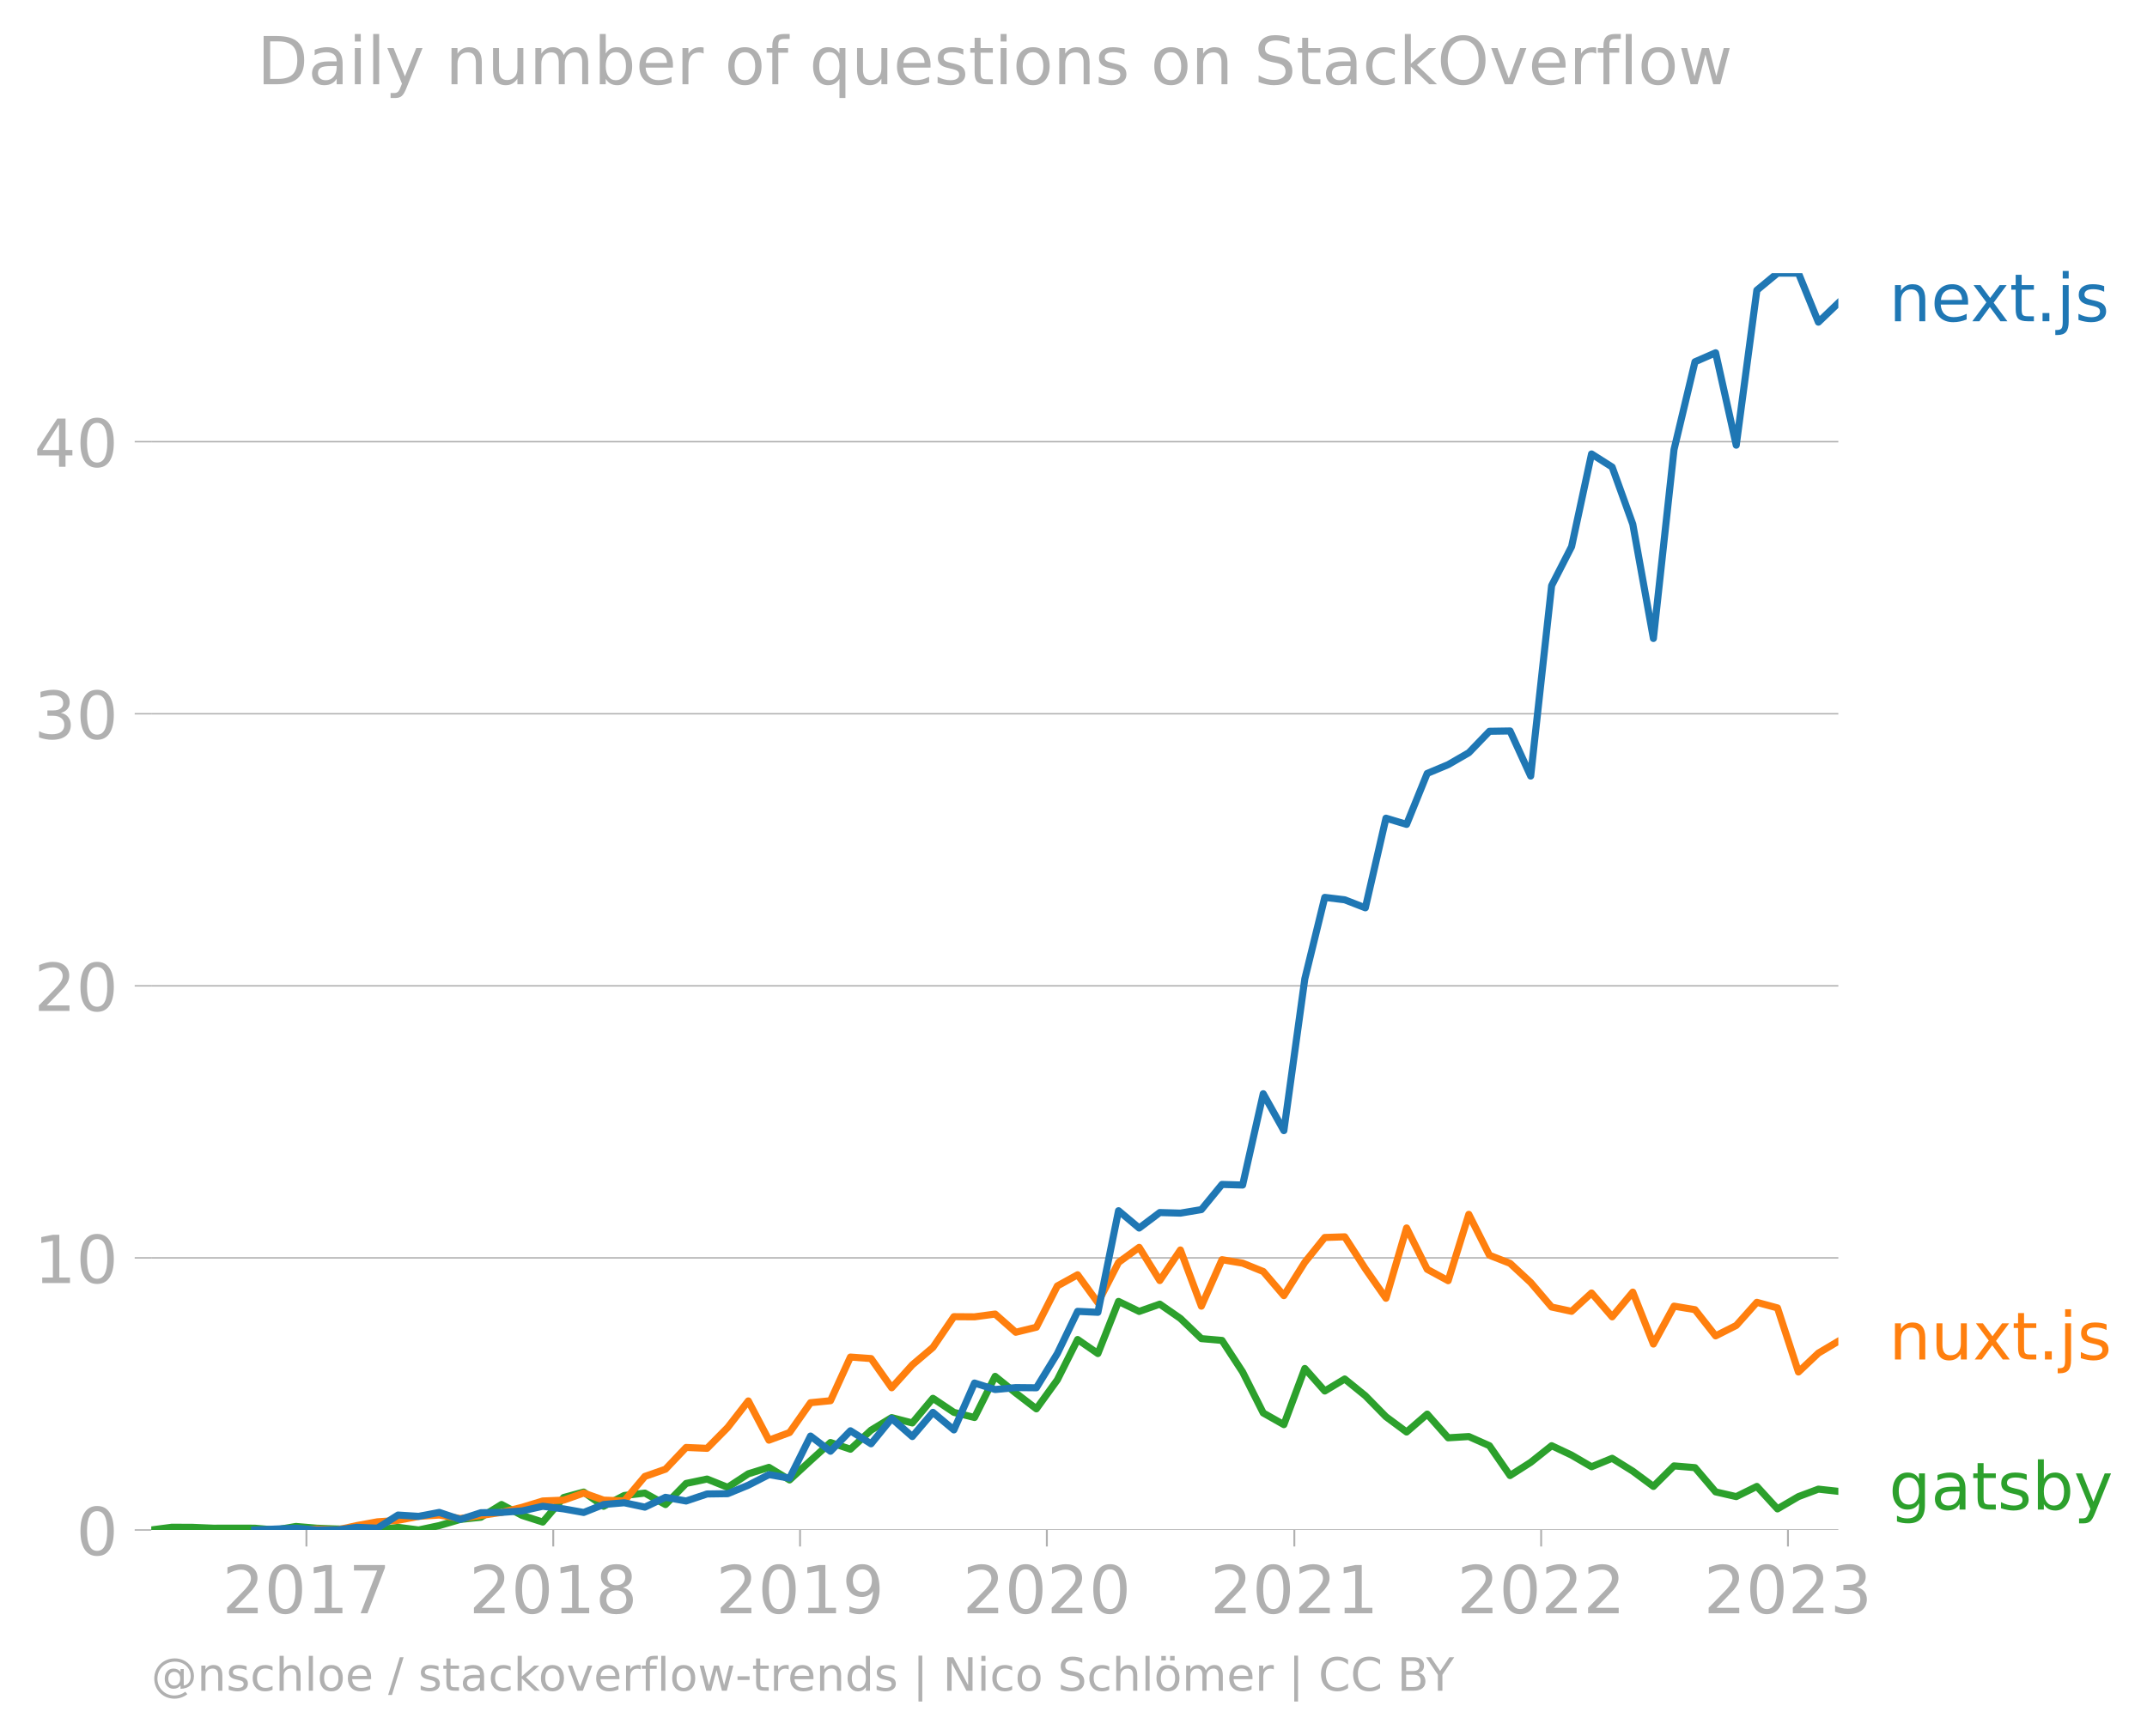
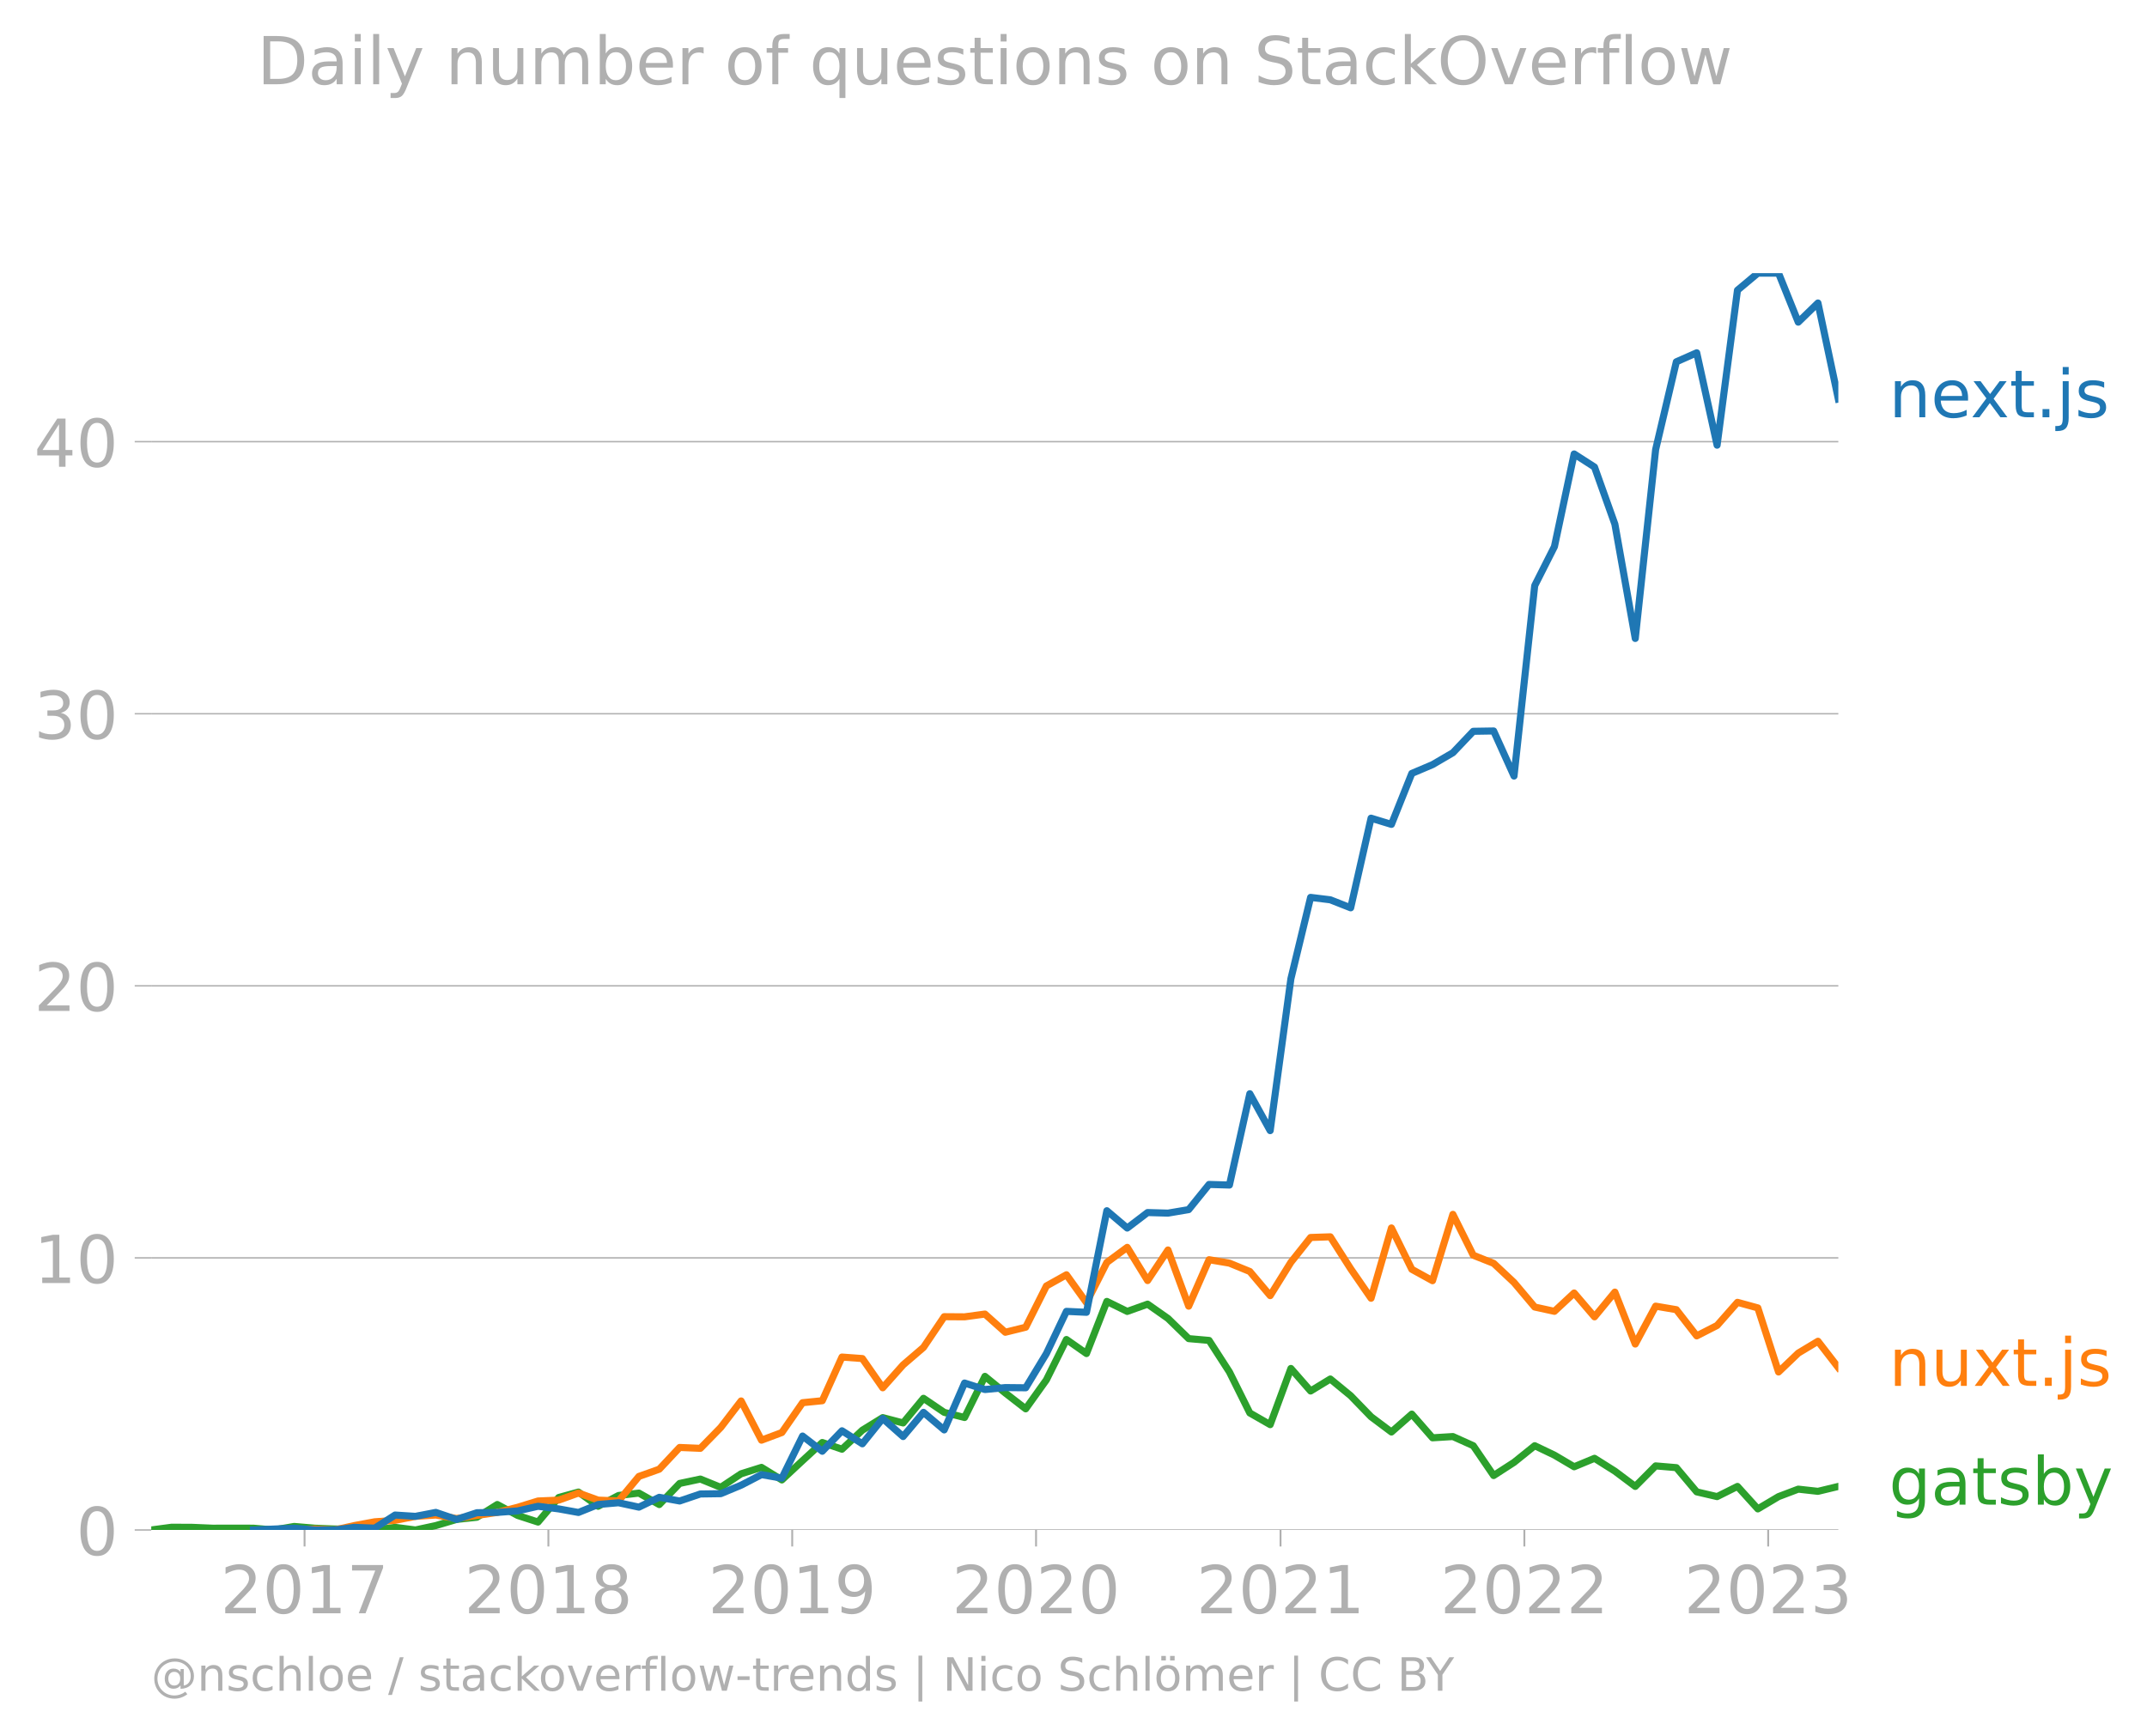
<svg xmlns="http://www.w3.org/2000/svg" xmlns:xlink="http://www.w3.org/1999/xlink" width="605.962" height="489.969" viewBox="0 0 454.471 367.477">
  <defs>
    <style>*{stroke-linejoin:round;stroke-linecap:butt}</style>
  </defs>
  <g id="figure_1">
    <path id="patch_1" d="M0 367.477h454.471V0H0v367.477z" style="fill:none" />
    <g id="axes_1">
      <path id="patch_2" d="M32.015 323.95h357.12V57.838H32.015V323.95z" style="fill:none" />
      <g id="matplotlib.axis_1">
        <g id="xtick_1">
          <g id="line2d_1">
            <defs>
-               <path id="m634e85b4d7" d="M0 0v3.5" style="stroke:#b0b0b0;stroke-width:.4" />
-             </defs>
-             <use xlink:href="#m634e85b4d7" x="64.864" y="323.95" style="fill:#b0b0b0;stroke:#b0b0b0;stroke-width:.4" />
-           </g>
-           <g id="text_1" style="fill:#b0b0b0" transform="matrix(.14 0 0 -.14 47.05 341.588)">
+               <path id="mcecf726b79" d="M0 0v3.5" style="stroke:#b0b0b0;stroke-width:.4" />
+             </defs>
+             <use xlink:href="#mcecf726b79" x="64.468" y="323.95" style="fill:#b0b0b0;stroke:#b0b0b0;stroke-width:.4" />
+           </g>
+           <g id="text_1" style="fill:#b0b0b0" transform="matrix(.14 0 0 -.14 46.653 341.588)">
            <defs>
              <path id="DejaVuSans-32" d="M1228 531h2203V0H469v531q359 372 979 998 621 627 780 809 303 340 423 576 121 236 121 464 0 372-261 606-261 235-680 235-297 0-627-103-329-103-704-313v638q381 153 712 231 332 78 607 78 725 0 1156-363 431-362 431-968 0-288-108-546-107-257-392-607-78-91-497-524-418-433-1181-1211z" transform="scale(.01563)" />
              <path id="DejaVuSans-30" d="M2034 4250q-487 0-733-480-245-479-245-1442 0-959 245-1439 246-480 733-480 491 0 736 480 246 480 246 1439 0 963-246 1442-245 480-736 480zm0 500q785 0 1199-621 414-620 414-1801 0-1178-414-1799Q2819-91 2034-91q-784 0-1198 620-414 621-414 1799 0 1181 414 1801 414 621 1198 621z" transform="scale(.01563)" />
              <path id="DejaVuSans-31" d="M794 531h1031v3560L703 3866v575l1116 225h631V531h1031V0H794v531z" transform="scale(.01563)" />
              <path id="DejaVuSans-37" d="M525 4666h3000v-269L1831 0h-659l1594 4134H525v532z" transform="scale(.01563)" />
            </defs>
            <use xlink:href="#DejaVuSans-32" />
            <use xlink:href="#DejaVuSans-30" x="63.623" />
            <use xlink:href="#DejaVuSans-31" x="127.246" />
            <use xlink:href="#DejaVuSans-37" x="190.869" />
          </g>
        </g>
        <g id="xtick_2">
-           <use xlink:href="#m634e85b4d7" id="line2d_2" x="117.108" y="323.95" style="fill:#b0b0b0;stroke:#b0b0b0;stroke-width:.4" />
-           <g id="text_2" style="fill:#b0b0b0" transform="matrix(.14 0 0 -.14 99.293 341.588)">
+           <use xlink:href="#mcecf726b79" id="line2d_2" x="116.081" y="323.95" style="fill:#b0b0b0;stroke:#b0b0b0;stroke-width:.4" />
+           <g id="text_2" style="fill:#b0b0b0" transform="matrix(.14 0 0 -.14 98.266 341.588)">
            <defs>
              <path id="DejaVuSans-38" d="M2034 2216q-450 0-708-241-257-241-257-662 0-422 257-663 258-241 708-241t709 242q260 243 260 662 0 421-258 662-257 241-711 241zm-631 268q-406 100-633 378-226 279-226 679 0 559 398 884 399 325 1092 325 697 0 1094-325t397-884q0-400-227-679-226-278-629-378 456-106 710-416 255-309 255-755 0-679-414-1042Q2806-91 2034-91q-771 0-1186 362-414 363-414 1042 0 446 256 755 257 310 713 416zm-231 997q0-362 226-565 227-203 636-203 407 0 636 203 230 203 230 565 0 363-230 566-229 203-636 203-409 0-636-203-226-203-226-566z" transform="scale(.01563)" />
            </defs>
            <use xlink:href="#DejaVuSans-32" />
            <use xlink:href="#DejaVuSans-30" x="63.623" />
            <use xlink:href="#DejaVuSans-31" x="127.246" />
            <use xlink:href="#DejaVuSans-38" x="190.869" />
          </g>
        </g>
        <g id="xtick_3">
-           <use xlink:href="#m634e85b4d7" id="line2d_3" x="169.352" y="323.95" style="fill:#b0b0b0;stroke:#b0b0b0;stroke-width:.4" />
-           <g id="text_3" style="fill:#b0b0b0" transform="matrix(.14 0 0 -.14 151.537 341.588)">
+           <use xlink:href="#mcecf726b79" id="line2d_3" x="167.694" y="323.95" style="fill:#b0b0b0;stroke:#b0b0b0;stroke-width:.4" />
+           <g id="text_3" style="fill:#b0b0b0" transform="matrix(.14 0 0 -.14 149.879 341.588)">
            <defs>
              <path id="DejaVuSans-39" d="M703 97v575q238-113 481-172 244-59 479-59 625 0 954 420 330 420 377 1277-181-269-460-413-278-144-615-144-700 0-1108 423-408 424-408 1159 0 718 425 1152 425 435 1131 435 810 0 1236-621 427-620 427-1801 0-1103-524-1761Q2575-91 1691-91q-238 0-482 47Q966 3 703 97zm1256 1978q425 0 673 290 249 291 249 798 0 503-249 795-248 292-673 292t-673-292q-248-292-248-795 0-507 248-798 248-290 673-290z" transform="scale(.01563)" />
            </defs>
            <use xlink:href="#DejaVuSans-32" />
            <use xlink:href="#DejaVuSans-30" x="63.623" />
            <use xlink:href="#DejaVuSans-31" x="127.246" />
            <use xlink:href="#DejaVuSans-39" x="190.869" />
          </g>
        </g>
        <g id="xtick_4">
-           <use xlink:href="#m634e85b4d7" id="line2d_4" x="221.596" y="323.95" style="fill:#b0b0b0;stroke:#b0b0b0;stroke-width:.4" />
-           <g id="text_4" style="fill:#b0b0b0" transform="matrix(.14 0 0 -.14 203.781 341.588)">
+           <use xlink:href="#mcecf726b79" id="line2d_4" x="219.307" y="323.95" style="fill:#b0b0b0;stroke:#b0b0b0;stroke-width:.4" />
+           <g id="text_4" style="fill:#b0b0b0" transform="matrix(.14 0 0 -.14 201.492 341.588)">
            <use xlink:href="#DejaVuSans-32" />
            <use xlink:href="#DejaVuSans-30" x="63.623" />
            <use xlink:href="#DejaVuSans-32" x="127.246" />
            <use xlink:href="#DejaVuSans-30" x="190.869" />
          </g>
        </g>
        <g id="xtick_5">
-           <use xlink:href="#m634e85b4d7" id="line2d_5" x="273.983" y="323.95" style="fill:#b0b0b0;stroke:#b0b0b0;stroke-width:.4" />
-           <g id="text_5" style="fill:#b0b0b0" transform="matrix(.14 0 0 -.14 256.168 341.588)">
+           <use xlink:href="#mcecf726b79" id="line2d_5" x="271.061" y="323.95" style="fill:#b0b0b0;stroke:#b0b0b0;stroke-width:.4" />
+           <g id="text_5" style="fill:#b0b0b0" transform="matrix(.14 0 0 -.14 253.246 341.588)">
            <use xlink:href="#DejaVuSans-32" />
            <use xlink:href="#DejaVuSans-30" x="63.623" />
            <use xlink:href="#DejaVuSans-32" x="127.246" />
            <use xlink:href="#DejaVuSans-31" x="190.869" />
          </g>
        </g>
        <g id="xtick_6">
-           <use xlink:href="#m634e85b4d7" id="line2d_6" x="326.227" y="323.95" style="fill:#b0b0b0;stroke:#b0b0b0;stroke-width:.4" />
-           <g id="text_6" style="fill:#b0b0b0" transform="matrix(.14 0 0 -.14 308.412 341.588)">
+           <use xlink:href="#mcecf726b79" id="line2d_6" x="322.674" y="323.95" style="fill:#b0b0b0;stroke:#b0b0b0;stroke-width:.4" />
+           <g id="text_6" style="fill:#b0b0b0" transform="matrix(.14 0 0 -.14 304.86 341.588)">
            <use xlink:href="#DejaVuSans-32" />
            <use xlink:href="#DejaVuSans-30" x="63.623" />
            <use xlink:href="#DejaVuSans-32" x="127.246" />
            <use xlink:href="#DejaVuSans-32" x="190.869" />
          </g>
        </g>
        <g id="xtick_7">
-           <use xlink:href="#m634e85b4d7" id="line2d_7" x="378.471" y="323.95" style="fill:#b0b0b0;stroke:#b0b0b0;stroke-width:.4" />
-           <g id="text_7" style="fill:#b0b0b0" transform="matrix(.14 0 0 -.14 360.656 341.588)">
+           <use xlink:href="#mcecf726b79" id="line2d_7" x="374.287" y="323.95" style="fill:#b0b0b0;stroke:#b0b0b0;stroke-width:.4" />
+           <g id="text_7" style="fill:#b0b0b0" transform="matrix(.14 0 0 -.14 356.472 341.588)">
            <defs>
              <path id="DejaVuSans-33" d="M2597 2516q453-97 707-404 255-306 255-756 0-690-475-1069Q2609-91 1734-91q-293 0-604 58T488 141v609q262-153 574-231 313-78 654-78 593 0 904 234t311 681q0 413-289 645-289 233-804 233h-544v519h569q465 0 712 186t247 536q0 359-255 551-254 193-729 193-260 0-557-57-297-56-653-174v562q360 100 674 150t592 50q719 0 1137-327 419-326 419-882 0-388-222-655t-631-370z" transform="scale(.01563)" />
            </defs>
            <use xlink:href="#DejaVuSans-32" />
            <use xlink:href="#DejaVuSans-30" x="63.623" />
            <use xlink:href="#DejaVuSans-32" x="127.246" />
            <use xlink:href="#DejaVuSans-33" x="190.869" />
          </g>
        </g>
      </g>
      <g id="matplotlib.axis_2">
        <g id="ytick_1">
-           <path id="line2d_8" d="M32.015 323.95h357.12" clip-path="url(#pc380b8a8b5)" style="fill:none;stroke:#b0b0b0;stroke-width:.3;stroke-linecap:square" />
+           <path id="line2d_8" d="M32.015 323.95h357.12" clip-path="url(#p1b5004f871)" style="fill:none;stroke:#b0b0b0;stroke-width:.3;stroke-linecap:square" />
          <g id="line2d_9">
            <defs>
-               <path id="md84653a2d4" d="M0 0h-3.5" style="stroke:#b0b0b0;stroke-width:.3" />
-             </defs>
-             <use xlink:href="#md84653a2d4" x="32.015" y="323.95" style="fill:#b0b0b0;stroke:#b0b0b0;stroke-width:.3" />
+               <path id="m96a43c5f88" d="M0 0h-3.5" style="stroke:#b0b0b0;stroke-width:.3" />
+             </defs>
+             <use xlink:href="#m96a43c5f88" x="32.015" y="323.95" style="fill:#b0b0b0;stroke:#b0b0b0;stroke-width:.3" />
          </g>
          <use xlink:href="#DejaVuSans-30" id="text_8" style="fill:#b0b0b0" transform="matrix(.14 0 0 -.14 16.108 329.269)" />
        </g>
        <g id="ytick_2">
-           <path id="line2d_10" d="M32.015 266.342h357.12" clip-path="url(#pc380b8a8b5)" style="fill:none;stroke:#b0b0b0;stroke-width:.3;stroke-linecap:square" />
-           <use xlink:href="#md84653a2d4" id="line2d_11" x="32.015" y="266.342" style="fill:#b0b0b0;stroke:#b0b0b0;stroke-width:.3" />
+           <path id="line2d_10" d="M32.015 266.342h357.12" clip-path="url(#p1b5004f871)" style="fill:none;stroke:#b0b0b0;stroke-width:.3;stroke-linecap:square" />
+           <use xlink:href="#m96a43c5f88" id="line2d_11" x="32.015" y="266.342" style="fill:#b0b0b0;stroke:#b0b0b0;stroke-width:.3" />
          <g id="text_9" style="fill:#b0b0b0" transform="matrix(.14 0 0 -.14 7.2 271.66)">
            <use xlink:href="#DejaVuSans-31" />
            <use xlink:href="#DejaVuSans-30" x="63.623" />
          </g>
        </g>
        <g id="ytick_3">
-           <path id="line2d_12" d="M32.015 208.734h357.12" clip-path="url(#pc380b8a8b5)" style="fill:none;stroke:#b0b0b0;stroke-width:.3;stroke-linecap:square" />
-           <use xlink:href="#md84653a2d4" id="line2d_13" x="32.015" y="208.734" style="fill:#b0b0b0;stroke:#b0b0b0;stroke-width:.3" />
+           <path id="line2d_12" d="M32.015 208.734h357.12" clip-path="url(#p1b5004f871)" style="fill:none;stroke:#b0b0b0;stroke-width:.3;stroke-linecap:square" />
+           <use xlink:href="#m96a43c5f88" id="line2d_13" x="32.015" y="208.734" style="fill:#b0b0b0;stroke:#b0b0b0;stroke-width:.3" />
          <g id="text_10" style="fill:#b0b0b0" transform="matrix(.14 0 0 -.14 7.2 214.053)">
            <use xlink:href="#DejaVuSans-32" />
            <use xlink:href="#DejaVuSans-30" x="63.623" />
          </g>
        </g>
        <g id="ytick_4">
-           <path id="line2d_14" d="M32.015 151.126h357.12" clip-path="url(#pc380b8a8b5)" style="fill:none;stroke:#b0b0b0;stroke-width:.3;stroke-linecap:square" />
-           <use xlink:href="#md84653a2d4" id="line2d_15" x="32.015" y="151.126" style="fill:#b0b0b0;stroke:#b0b0b0;stroke-width:.3" />
+           <path id="line2d_14" d="M32.015 151.126h357.12" clip-path="url(#p1b5004f871)" style="fill:none;stroke:#b0b0b0;stroke-width:.3;stroke-linecap:square" />
+           <use xlink:href="#m96a43c5f88" id="line2d_15" x="32.015" y="151.126" style="fill:#b0b0b0;stroke:#b0b0b0;stroke-width:.3" />
          <g id="text_11" style="fill:#b0b0b0" transform="matrix(.14 0 0 -.14 7.2 156.445)">
            <use xlink:href="#DejaVuSans-33" />
            <use xlink:href="#DejaVuSans-30" x="63.623" />
          </g>
        </g>
        <g id="ytick_5">
-           <path id="line2d_16" d="M32.015 93.518h357.12" clip-path="url(#pc380b8a8b5)" style="fill:none;stroke:#b0b0b0;stroke-width:.3;stroke-linecap:square" />
-           <use xlink:href="#md84653a2d4" id="line2d_17" x="32.015" y="93.518" style="fill:#b0b0b0;stroke:#b0b0b0;stroke-width:.3" />
+           <path id="line2d_16" d="M32.015 93.518h357.12" clip-path="url(#p1b5004f871)" style="fill:none;stroke:#b0b0b0;stroke-width:.3;stroke-linecap:square" />
+           <use xlink:href="#m96a43c5f88" id="line2d_17" x="32.015" y="93.518" style="fill:#b0b0b0;stroke:#b0b0b0;stroke-width:.3" />
          <g id="text_12" style="fill:#b0b0b0" transform="matrix(.14 0 0 -.14 7.2 98.837)">
            <defs>
              <path id="DejaVuSans-34" d="M2419 4116 825 1625h1594v2491zm-166 550h794V1625h666v-525h-666V0h-628v1100H313v609l1940 2957z" transform="scale(.01563)" />
            </defs>
            <use xlink:href="#DejaVuSans-34" />
            <use xlink:href="#DejaVuSans-30" x="63.623" />
          </g>
        </g>
      </g>
-       <path id="line2d_18" d="m32.015 323.95 4.366-.576 4.365.018 4.437.186 4.366-.012 4.366.012 4.365.372 4.366-.744 4.437.372 4.222.166 4.223.02 4.365.186 4.366-.558 4.366.558 4.365-.93 4.437-1.3 4.366-.459 4.366-2.7 4.365 2.316 4.366 1.4 4.437-5.203 4.222-1.148 4.223 3.006 4.365-2.28 4.366-.507 4.366 2.428 4.365-4.472 4.437-.93 4.366 1.754 4.366-2.868 4.365-1.357 4.366 2.657 4.437-4.088 4.222-3.836 4.223 1.42 4.365-4.026 4.366-2.664 4.366 1.128 4.365-5.216 4.437 2.973 4.366 1.09 4.366-8.709 4.365 3.525 4.366 3.35 4.437-6.132 4.294-8.548 4.294 2.974 4.366-11.039 4.365 2.119 4.366-1.543 4.365 3.03 4.438 4.273 4.365.378 4.366 6.684 4.365 8.678 4.366 2.472 4.437-11.893 4.223 4.772 4.222-2.542 4.366 3.543 4.365 4.447 4.366 3.234 4.365-3.791 4.438 5.017 4.365-.266 4.366 1.939 4.365 6.318 4.366-2.787 4.437-3.531 4.223 1.998 4.222 2.462 4.366-1.79 4.365 2.719 4.366 3.234 4.365-4.349 4.438.372 4.365 5.129 4.366 1.003 4.365-2.155 4.366 4.757 4.437-2.602 4.223-1.58 4.222.465" clip-path="url(#pc380b8a8b5)" style="fill:none;stroke:#2ca02c;stroke-width:1.5;stroke-linecap:square" />
-       <path id="line2d_19" d="m62.646 323.95 4.437-.186 4.222.186 4.223-.93 4.365-.798 4.366-.316 4.366-.837 4.365-.278 4.437.743 4.366-.657 4.366-.644 4.365-1.084 4.366-1.332 4.437-.185 4.222-1.5 4.223 1.5 4.365.173 4.366-5.191 4.366-1.53 4.365-4.602 4.437.185 4.366-4.416 4.366-5.619 4.365 8.307 4.366-1.617 4.437-6.318 4.222-.418 4.223-9.245 4.365.316 4.366 6.188 4.366-4.844 4.365-3.704 4.437-6.504 4.366.03 4.366-.588 4.365 3.853 4.366-1.065 4.437-8.735 4.294-2.37 4.294 5.901 4.366-8.517 4.365-3.19 4.366 7.03 4.365-6.473 4.438 11.894 4.365-9.837 4.366.73 4.365 1.766 4.366 5.11 4.437-7.061 4.223-5.25 4.222-.14 4.366 6.765 4.365 6.244 4.366-14.885 4.365 8.753 4.438 2.415 4.365-14.049 4.366 8.66 4.365 1.71 4.366 4.051 4.437 5.203 4.223.91 4.222-3.883 4.366 5.049 4.365-5.235 4.366 10.995 4.365-8.021 4.438.743 4.365 5.55 4.366-2.205 4.365-4.9 4.366 1.183 4.437 13.566 4.223-3.995 4.222-2.51" clip-path="url(#pc380b8a8b5)" style="fill:none;stroke:#ff7f0e;stroke-width:1.5;stroke-linecap:square" />
-       <path id="line2d_20" d="m53.915 323.95 4.365-.192 4.366-.18 4.437.372h4.222l4.223-.558 4.365.174 4.366-2.775 4.366.278 4.365-.836 4.437 1.487 4.366-1.419 4.366-.068 4.365-.316 4.366-.985 4.437.558 4.222.756 4.223-1.685 4.365-.372 4.366.93 4.366-2.082 4.365.78 4.437-1.486 4.366-.062 4.366-1.797 4.365-2.236 4.366.75 4.437-8.92 4.222 3.219 4.223-4.334 4.365 2.756 4.366-5.358 4.366 3.822 4.365-5.123 4.437 3.717 4.366-9.924 4.366 1.376 4.365-.415 4.366.043 4.437-7.248 4.294-8.932 4.294.198 4.366-21.507 4.365 3.667 4.366-3.283 4.365.124 4.438-.743 4.365-5.333 4.366.13 4.365-19.333 4.366 7.811 4.437-32.149 4.223-17.236 4.222.511 4.366 1.697 4.365-18.98 4.366 1.314 4.365-10.79 4.438-1.859 4.365-2.521 4.366-4.54 4.365-.069 4.366 9.546 4.437-40.326 4.223-8.256 4.222-19.619 4.366 2.775 4.365 12.092 4.366 24.201 4.365-39.997 4.438-18.583 4.365-1.908 4.366 19.562 4.365-32.812 4.366-3.611h4.437l4.223 10.373 4.222-4.055" clip-path="url(#pc380b8a8b5)" style="fill:none;stroke:#1f77b4;stroke-width:1.5;stroke-linecap:square" />
-       <g id="text_13" style="fill:#1f77b4" transform="matrix(.14 0 0 -.14 399.849 68.02)">
+       <path id="line2d_18" d="m32.015 323.95 4.313-.576 4.313.018 4.383.186 4.313-.012 4.313.012 4.313.372 4.313-.744 4.383.372 4.172.166 4.171.02 4.313.186 4.313-.558 4.313.558 4.313-.93 4.383-1.3 4.313-.459 4.313-2.7 4.313 2.316 4.313 1.4 4.383-5.203 4.172-1.148 4.171 3.006 4.313-2.28 4.313-.507 4.313 2.428 4.313-4.472 4.383-.93 4.313 1.754 4.313-2.868 4.313-1.357 4.313 2.657 4.384-4.088 4.171-3.836 4.171 1.42 4.313-4.026 4.313-2.664 4.313 1.128 4.313-5.216 4.384 2.973 4.312 1.09 4.313-8.709 4.313 3.525 4.313 3.35 4.384-6.132 4.242-8.548 4.242 2.974 4.313-11.039 4.313 2.119 4.313-1.543 4.312 3.03 4.384 4.273 4.313.378 4.313 6.684 4.313 8.678 4.312 2.472 4.384-11.893 4.172 4.772 4.171-2.542 4.313 3.543 4.313 4.447 4.313 3.234 4.312-3.791 4.384 5.017 4.313-.266 4.313 1.939 4.313 6.318 4.313-2.787 4.383-3.531 4.172 1.998 4.171 2.462 4.313-1.79 4.313 2.719 4.313 3.234 4.313-4.349 4.383.372 4.313 5.129 4.313 1.003 4.313-2.155 4.313 4.757 4.383-2.602 4.172-1.58 4.171.465 4.313-1.04" clip-path="url(#p1b5004f871)" style="fill:none;stroke:#2ca02c;stroke-width:1.5;stroke-linecap:square" />
+       <path id="line2d_19" d="m62.276 323.95 4.383-.186 4.172.186 4.171-.93 4.313-.798 4.313-.316 4.313-.837 4.313-.278 4.383.743 4.313-.657 4.313-.644 4.313-1.084 4.313-1.332 4.383-.185 4.172-1.5 4.171 1.5 4.313.173 4.313-5.191 4.313-1.53 4.313-4.602 4.383.185 4.313-4.416 4.313-5.619 4.313 8.307 4.313-1.617 4.384-6.318 4.171-.418 4.171-9.245 4.313.316 4.313 6.188 4.313-4.844 4.313-3.704 4.384-6.504 4.312.03 4.313-.588 4.313 3.853 4.313-1.065 4.384-8.735 4.242-2.37 4.242 5.901 4.313-8.517 4.313-3.19 4.313 7.03 4.312-6.473 4.384 11.894 4.313-9.837 4.313.73 4.313 1.766 4.312 5.11 4.384-7.061 4.172-5.25 4.171-.14 4.313 6.765 4.313 6.244 4.313-14.885 4.312 8.753 4.384 2.415 4.313-14.049 4.313 8.66 4.313 1.71 4.313 4.051 4.383 5.203 4.172.91 4.171-3.883 4.313 5.049 4.313-5.235 4.313 10.995 4.313-8.021 4.383.743 4.313 5.55 4.313-2.205 4.313-4.9 4.313 1.183 4.383 13.566 4.172-3.995 4.171-2.51 4.313 5.582" clip-path="url(#p1b5004f871)" style="fill:none;stroke:#ff7f0e;stroke-width:1.5;stroke-linecap:square" />
+       <path id="line2d_20" d="m53.65 323.95 4.313-.192 4.313-.18 4.383.372h4.172l4.171-.558 4.313.174 4.313-2.775 4.313.278 4.313-.836 4.383 1.487 4.313-1.419 4.313-.068 4.313-.316 4.313-.985 4.383.558 4.172.756 4.171-1.685 4.313-.372 4.313.93 4.313-2.082 4.313.78 4.383-1.486 4.313-.062 4.313-1.797 4.313-2.236 4.313.75 4.384-8.92 4.171 3.219 4.171-4.334 4.313 2.756 4.313-5.358 4.313 3.822 4.313-5.123 4.384 3.717 4.312-9.924 4.313 1.376 4.313-.415 4.313.043 4.384-7.248 4.242-8.932 4.242.198 4.313-21.507 4.313 3.667 4.313-3.283 4.312.124 4.384-.743 4.313-5.333 4.313.13 4.313-19.333 4.312 7.811 4.384-32.149 4.172-17.236 4.171.511 4.313 1.697 4.313-18.98 4.313 1.314 4.312-10.79 4.384-1.859 4.313-2.521 4.313-4.54 4.313-.069 4.313 9.546 4.383-40.326 4.172-8.256 4.171-19.619 4.313 2.775 4.313 12.092 4.313 24.201 4.313-39.997 4.383-18.583 4.313-1.908 4.313 19.562 4.313-32.812 4.313-3.611h4.383l4.172 10.373 4.171-4.055 4.313 20.336" clip-path="url(#p1b5004f871)" style="fill:none;stroke:#1f77b4;stroke-width:1.5;stroke-linecap:square" />
+       <g id="text_13" style="fill:#1f77b4" transform="matrix(.14 0 0 -.14 399.849 88.355)">
        <defs>
          <path id="DejaVuSans-6e" d="M3513 2113V0h-575v2094q0 497-194 743-194 247-581 247-466 0-735-297-269-296-269-809V0H581v3500h578v-544q207 316 486 472 280 156 646 156 603 0 912-373 310-373 310-1098z" transform="scale(.01563)" />
          <path id="DejaVuSans-65" d="M3597 1894v-281H953q38-594 358-905t892-311q331 0 642 81t618 244V178Q3153 47 2828-22t-659-69q-838 0-1327 487-489 488-489 1320 0 859 464 1363 464 505 1252 505 706 0 1117-455 411-454 411-1235zm-575 169q-6 471-264 752-258 282-683 282-481 0-770-272t-333-766l2050 4z" transform="scale(.01563)" />
          <path id="DejaVuSans-78" d="M3513 3500 2247 1797 3578 0h-678L1881 1375 863 0H184l1360 1831L300 3500h678l928-1247 928 1247h679z" transform="scale(.01563)" />
          <path id="DejaVuSans-74" d="M1172 4494v-994h1184v-447H1172V1153q0-428 117-550t477-122h590V0h-590q-666 0-919 248-253 249-253 905v1900H172v447h422v994h578z" transform="scale(.01563)" />
          <path id="DejaVuSans-2e" d="M684 794h660V0H684v794z" transform="scale(.01563)" />
          <path id="DejaVuSans-6a" d="M603 3500h575V-63q0-668-255-968-254-300-820-300h-219v487H38q328 0 446 152Q603-541 603-63v3563zm0 1363h575v-729H603v729z" transform="scale(.01563)" />
          <path id="DejaVuSans-73" d="M2834 3397v-544q-243 125-506 187-262 63-544 63-428 0-642-131t-214-394q0-200 153-314t616-217l197-44q612-131 870-370t258-667q0-488-386-773Q2250-91 1575-91q-281 0-586 55T347 128v594q319-166 628-249 309-82 613-82 406 0 624 139 219 139 219 392 0 234-158 359-157 125-692 241l-200 47q-534 112-772 345-237 233-237 639 0 494 350 762 350 269 994 269 318 0 599-47 282-46 519-140z" transform="scale(.01563)" />
        </defs>
        <use xlink:href="#DejaVuSans-6e" />
        <use xlink:href="#DejaVuSans-65" x="63.379" />
        <use xlink:href="#DejaVuSans-78" x="123.152" />
        <use xlink:href="#DejaVuSans-74" x="182.332" />
        <use xlink:href="#DejaVuSans-2e" x="221.541" />
        <use xlink:href="#DejaVuSans-6a" x="253.328" />
        <use xlink:href="#DejaVuSans-73" x="281.111" />
      </g>
-       <g id="text_14" style="fill:#ff7f0e" transform="matrix(.14 0 0 -.14 399.849 287.859)">
+       <g id="text_14" style="fill:#ff7f0e" transform="matrix(.14 0 0 -.14 399.849 293.44)">
        <defs>
          <path id="DejaVuSans-75" d="M544 1381v2119h575V1403q0-497 193-746 194-248 582-248 465 0 735 297 271 297 271 810v1984h575V0h-575v538q-209-319-486-474-276-155-642-155-603 0-916 375-312 375-312 1097zm1447 2203z" transform="scale(.01563)" />
        </defs>
        <use xlink:href="#DejaVuSans-6e" />
        <use xlink:href="#DejaVuSans-75" x="63.379" />
        <use xlink:href="#DejaVuSans-78" x="126.758" />
        <use xlink:href="#DejaVuSans-74" x="185.938" />
        <use xlink:href="#DejaVuSans-2e" x="225.146" />
        <use xlink:href="#DejaVuSans-6a" x="256.934" />
        <use xlink:href="#DejaVuSans-73" x="284.717" />
      </g>
-       <g id="text_15" style="fill:#2ca02c" transform="matrix(.14 0 0 -.14 399.849 319.636)">
+       <g id="text_15" style="fill:#2ca02c" transform="matrix(.14 0 0 -.14 399.849 318.596)">
        <defs>
          <path id="DejaVuSans-67" d="M2906 1791q0 625-258 968-257 344-723 344-462 0-720-344-258-343-258-968 0-622 258-966t720-344q466 0 723 344 258 344 258 966zm575-1357q0-893-397-1329-396-436-1215-436-303 0-572 45t-522 139v559q253-137 500-202 247-66 503-66 566 0 847 295t281 892v285q-178-310-456-463T1784 0Q1141 0 747 490 353 981 353 1791q0 812 394 1302 394 491 1037 491 388 0 666-153t456-462v531h575V434z" transform="scale(.01563)" />
          <path id="DejaVuSans-61" d="M2194 1759q-697 0-966-159t-269-544q0-306 202-486 202-179 548-179 479 0 768 339t289 901v128h-572zm1147 238V0h-575v531q-197-318-491-470T1556-91q-537 0-855 302-317 302-317 808 0 590 395 890 396 300 1180 300h807v57q0 397-261 614t-733 217q-300 0-585-72-284-72-546-216v532q315 122 612 182 297 61 578 61 760 0 1135-394 375-393 375-1193z" transform="scale(.01563)" />
          <path id="DejaVuSans-62" d="M3116 1747q0 634-261 995t-717 361q-457 0-718-361t-261-995q0-634 261-995t718-361q456 0 717 361t261 995zM1159 2969q182 312 458 463 277 152 661 152 638 0 1036-506 399-506 399-1331T3314 415Q2916-91 2278-91q-384 0-661 152-276 152-458 464V0H581v4863h578V2969z" transform="scale(.01563)" />
          <path id="DejaVuSans-79" d="M2059-325q-243-625-475-815-231-191-618-191H506v481h338q237 0 368 113 132 112 291 531l103 262L191 3500h609L1894 763l1094 2737h609L2059-325z" transform="scale(.01563)" />
        </defs>
        <use xlink:href="#DejaVuSans-67" />
        <use xlink:href="#DejaVuSans-61" x="63.477" />
        <use xlink:href="#DejaVuSans-74" x="124.756" />
        <use xlink:href="#DejaVuSans-73" x="163.965" />
        <use xlink:href="#DejaVuSans-62" x="216.064" />
        <use xlink:href="#DejaVuSans-79" x="279.541" />
      </g>
      <g id="text_16" style="fill:#b0b0b0" transform="matrix(.09716 0 0 -.09716 32.015 357.986)">
        <defs>
          <path id="DejaVuSans-40" d="M2381 1678q0-447 222-702 222-254 610-254 384 0 604 256 221 256 221 700 0 438-225 695-225 258-607 258-378 0-602-256-223-256-223-697zm1703-934q-187-241-429-355t-564-114q-538 0-874 389t-336 1014q0 625 337 1015 338 391 873 391 322 0 565-117 244-117 428-354v409h447V722q457 69 714 417 258 349 258 902 0 334-99 628-98 294-298 544-325 409-792 626t-1017 217q-384 0-738-102-353-101-653-301-490-319-767-836-276-517-276-1120 0-497 179-932 180-434 521-765 328-325 759-495 431-171 922-171 403 0 792 136t714 389l281-347q-390-303-851-464t-936-161q-578 0-1091 205-512 205-912 595Q841 78 631 592q-209 514-209 1105 0 569 212 1084 213 516 607 907 403 396 931 607t1119 211q662 0 1229-272 568-271 952-771 234-307 357-666 124-359 124-744 0-822-497-1297T4084 263v481z" transform="scale(.01563)" />
          <path id="DejaVuSans-63" d="M3122 3366v-538q-244 135-489 202t-495 67q-560 0-870-355-309-354-309-995t309-996q310-354 870-354 250 0 495 67t489 202V134Q2881 22 2623-34q-257-57-548-57-791 0-1257 497-465 497-465 1341 0 856 470 1346 471 491 1290 491 265 0 518-55 253-54 491-163z" transform="scale(.01563)" />
          <path id="DejaVuSans-68" d="M3513 2113V0h-575v2094q0 497-194 743-194 247-581 247-466 0-735-297-269-296-269-809V0H581v4863h578V2956q207 316 486 472 280 156 646 156 603 0 912-373 310-373 310-1098z" transform="scale(.01563)" />
          <path id="DejaVuSans-6c" d="M603 4863h575V0H603v4863z" transform="scale(.01563)" />
          <path id="DejaVuSans-6f" d="M1959 3097q-462 0-731-361t-269-989q0-628 267-989 268-361 733-361 460 0 728 362 269 363 269 988 0 622-269 986-268 364-728 364zm0 487q750 0 1178-488 429-487 429-1349 0-859-429-1349Q2709-91 1959-91q-753 0-1180 489-426 490-426 1349 0 862 426 1349 427 488 1180 488z" transform="scale(.01563)" />
          <path id="DejaVuSans-2f" d="M1625 4666h531L531-594H0l1625 5260z" transform="scale(.01563)" />
          <path id="DejaVuSans-6b" d="M581 4863h578V1991l1716 1509h734L1753 1863 3688 0h-750L1159 1709V0H581v4863z" transform="scale(.01563)" />
          <path id="DejaVuSans-76" d="M191 3500h609L1894 563l1094 2937h609L2284 0h-781L191 3500z" transform="scale(.01563)" />
          <path id="DejaVuSans-72" d="M2631 2963q-97 56-211 82-114 27-251 27-488 0-749-317t-261-911V0H581v3500h578v-544q182 319 472 473 291 155 707 155 59 0 131-8 72-7 159-23l3-590z" transform="scale(.01563)" />
          <path id="DejaVuSans-66" d="M2375 4863v-479h-550q-309 0-430-125-120-125-120-450v-309h947v-447h-947V0H697v3053H147v447h550v244q0 584 272 851 272 268 862 268h544z" transform="scale(.01563)" />
          <path id="DejaVuSans-77" d="M269 3500h575l719-2731 715 2731h678l719-2731 716 2731h575L4050 0h-678l-753 2869L1863 0h-679L269 3500z" transform="scale(.01563)" />
          <path id="DejaVuSans-2d" d="M313 2009h1684v-512H313v512z" transform="scale(.01563)" />
          <path id="DejaVuSans-64" d="M2906 2969v1894h575V0h-575v525q-181-312-458-464-276-152-664-152-634 0-1033 506-398 507-398 1332t398 1331q399 506 1033 506 388 0 664-152 277-151 458-463zM947 1747q0-634 261-995t717-361q456 0 718 361 263 361 263 995t-263 995q-262 361-718 361t-717-361q-261-361-261-995z" transform="scale(.01563)" />
          <path id="DejaVuSans-7c" d="M1344 4891v-6400H813v6400h531z" transform="scale(.01563)" />
          <path id="DejaVuSans-4e" d="M628 4666h850L3547 763v3903h612V0h-850L1241 3903V0H628v4666z" transform="scale(.01563)" />
          <path id="DejaVuSans-69" d="M603 3500h575V0H603v3500zm0 1363h575v-729H603v729z" transform="scale(.01563)" />
          <path id="DejaVuSans-53" d="M3425 4513v-616q-359 172-678 256-319 85-616 85-515 0-795-200t-280-569q0-310 186-468 186-157 705-254l381-78q706-135 1042-474t336-907q0-679-455-1029Q2797-91 1919-91q-331 0-705 75-373 75-773 222v650q384-215 753-325 369-109 725-109 540 0 834 212 294 213 294 607 0 343-211 537t-692 291l-385 75q-706 140-1022 440-315 300-315 835 0 619 436 975t1201 356q329 0 669-60 341-59 697-177z" transform="scale(.01563)" />
          <path id="DejaVuSans-f6" d="M1959 3097q-462 0-731-361t-269-989q0-628 267-989 268-361 733-361 460 0 728 362 269 363 269 988 0 622-269 986-268 364-728 364zm0 487q750 0 1178-488 429-487 429-1349 0-859-429-1349Q2709-91 1959-91q-753 0-1180 489-426 490-426 1349 0 862 426 1349 427 488 1180 488zm295 1266h634v-631h-634v631zm-1222 0h634v-631h-634v631z" transform="scale(.01563)" />
          <path id="DejaVuSans-6d" d="M3328 2828q216 388 516 572t706 184q547 0 844-383 297-382 297-1088V0h-578v2094q0 503-179 746-178 244-543 244-447 0-707-297-259-296-259-809V0h-578v2094q0 506-178 748t-550 242q-441 0-701-298-259-298-259-808V0H581v3500h578v-544q197 322 472 475t653 153q382 0 649-194 267-193 395-562z" transform="scale(.01563)" />
          <path id="DejaVuSans-43" d="M4122 4306v-665q-319 297-680 443-361 147-767 147-800 0-1225-489t-425-1414q0-922 425-1411t1225-489q406 0 767 147t680 444V359q-331-225-702-338-370-112-782-112-1060 0-1670 648-609 649-609 1771 0 1125 609 1773 610 649 1670 649 418 0 788-111 371-111 696-333z" transform="scale(.01563)" />
          <path id="DejaVuSans-42" d="M1259 2228V519h1013q509 0 754 211 246 211 246 645 0 438-246 645-245 208-754 208H1259zm0 1919V2741h935q462 0 688 173 227 174 227 530 0 353-227 528-226 175-688 175h-935zm-631 519h1613q722 0 1112-300 391-300 391-853 0-429-200-682t-588-315q466-100 724-418 258-317 258-792 0-625-425-966Q3088 0 2303 0H628v4666z" transform="scale(.01563)" />
          <path id="DejaVuSans-59" d="M-13 4666h679l1293-1919 1285 1919h678L2272 2222V0h-634v2222L-13 4666z" transform="scale(.01563)" />
        </defs>
        <use xlink:href="#DejaVuSans-40" />
        <use xlink:href="#DejaVuSans-6e" x="100" />
        <use xlink:href="#DejaVuSans-73" x="163.379" />
        <use xlink:href="#DejaVuSans-63" x="215.479" />
        <use xlink:href="#DejaVuSans-68" x="270.459" />
        <use xlink:href="#DejaVuSans-6c" x="333.838" />
        <use xlink:href="#DejaVuSans-6f" x="361.621" />
        <use xlink:href="#DejaVuSans-65" x="422.803" />
        <use xlink:href="#DejaVuSans-20" x="484.326" />
        <use xlink:href="#DejaVuSans-2f" x="516.113" />
        <use xlink:href="#DejaVuSans-20" x="549.805" />
        <use xlink:href="#DejaVuSans-73" x="581.592" />
        <use xlink:href="#DejaVuSans-74" x="633.691" />
        <use xlink:href="#DejaVuSans-61" x="672.9" />
        <use xlink:href="#DejaVuSans-63" x="734.18" />
        <use xlink:href="#DejaVuSans-6b" x="789.16" />
        <use xlink:href="#DejaVuSans-6f" x="843.445" />
        <use xlink:href="#DejaVuSans-76" x="904.627" />
        <use xlink:href="#DejaVuSans-65" x="963.807" />
        <use xlink:href="#DejaVuSans-72" x="1025.33" />
        <use xlink:href="#DejaVuSans-66" x="1066.443" />
        <use xlink:href="#DejaVuSans-6c" x="1101.648" />
        <use xlink:href="#DejaVuSans-6f" x="1129.432" />
        <use xlink:href="#DejaVuSans-77" x="1190.613" />
        <use xlink:href="#DejaVuSans-2d" x="1272.4" />
        <use xlink:href="#DejaVuSans-74" x="1308.484" />
        <use xlink:href="#DejaVuSans-72" x="1347.693" />
        <use xlink:href="#DejaVuSans-65" x="1386.557" />
        <use xlink:href="#DejaVuSans-6e" x="1448.08" />
        <use xlink:href="#DejaVuSans-64" x="1511.459" />
        <use xlink:href="#DejaVuSans-73" x="1574.936" />
        <use xlink:href="#DejaVuSans-20" x="1627.035" />
        <use xlink:href="#DejaVuSans-7c" x="1658.822" />
        <use xlink:href="#DejaVuSans-20" x="1692.514" />
        <use xlink:href="#DejaVuSans-4e" x="1724.301" />
        <use xlink:href="#DejaVuSans-69" x="1799.105" />
        <use xlink:href="#DejaVuSans-63" x="1826.889" />
        <use xlink:href="#DejaVuSans-6f" x="1881.869" />
        <use xlink:href="#DejaVuSans-20" x="1943.051" />
        <use xlink:href="#DejaVuSans-53" x="1974.838" />
        <use xlink:href="#DejaVuSans-63" x="2038.314" />
        <use xlink:href="#DejaVuSans-68" x="2093.295" />
        <use xlink:href="#DejaVuSans-6c" x="2156.674" />
        <use xlink:href="#DejaVuSans-f6" x="2184.457" />
        <use xlink:href="#DejaVuSans-6d" x="2245.639" />
        <use xlink:href="#DejaVuSans-65" x="2343.051" />
        <use xlink:href="#DejaVuSans-72" x="2404.574" />
        <use xlink:href="#DejaVuSans-20" x="2445.688" />
        <use xlink:href="#DejaVuSans-7c" x="2477.475" />
        <use xlink:href="#DejaVuSans-20" x="2511.166" />
        <use xlink:href="#DejaVuSans-43" x="2542.953" />
        <use xlink:href="#DejaVuSans-43" x="2612.777" />
        <use xlink:href="#DejaVuSans-20" x="2682.602" />
        <use xlink:href="#DejaVuSans-42" x="2714.389" />
        <use xlink:href="#DejaVuSans-59" x="2777.492" />
      </g>
      <g id="text_17" style="fill:#b0b0b0" transform="matrix(.14 0 0 -.14 54.43 17.838)">
        <defs>
          <path id="DejaVuSans-44" d="M1259 4147V519h763q966 0 1414 437 448 438 448 1382 0 937-448 1373t-1414 436h-763zm-631 519h1297q1356 0 1990-564 635-564 635-1764 0-1207-638-1773Q3275 0 1925 0H628v4666z" transform="scale(.01563)" />
          <path id="DejaVuSans-71" d="M947 1747q0-634 261-995t717-361q456 0 718 361 263 361 263 995t-263 995q-262 361-718 361t-717-361q-261-361-261-995zM2906 525q-181-312-458-464-276-152-664-152-634 0-1033 506-398 507-398 1332t398 1331q399 506 1033 506 388 0 664-152 277-151 458-463v531h575v-4831h-575V525z" transform="scale(.01563)" />
          <path id="DejaVuSans-4f" d="M2522 4238q-688 0-1093-513-404-512-404-1397 0-881 404-1394 405-512 1093-512 687 0 1089 512 402 513 402 1394 0 885-402 1397-402 513-1089 513zm0 512q981 0 1568-658 588-658 588-1764 0-1103-588-1761Q3503-91 2522-91q-984 0-1574 656-589 657-589 1763t589 1764q590 658 1574 658z" transform="scale(.01563)" />
        </defs>
        <use xlink:href="#DejaVuSans-44" />
        <use xlink:href="#DejaVuSans-61" x="77.002" />
        <use xlink:href="#DejaVuSans-69" x="138.281" />
        <use xlink:href="#DejaVuSans-6c" x="166.064" />
        <use xlink:href="#DejaVuSans-79" x="193.848" />
        <use xlink:href="#DejaVuSans-20" x="253.027" />
        <use xlink:href="#DejaVuSans-6e" x="284.814" />
        <use xlink:href="#DejaVuSans-75" x="348.193" />
        <use xlink:href="#DejaVuSans-6d" x="411.572" />
        <use xlink:href="#DejaVuSans-62" x="508.984" />
        <use xlink:href="#DejaVuSans-65" x="572.461" />
        <use xlink:href="#DejaVuSans-72" x="633.984" />
        <use xlink:href="#DejaVuSans-20" x="675.098" />
        <use xlink:href="#DejaVuSans-6f" x="706.885" />
        <use xlink:href="#DejaVuSans-66" x="768.066" />
        <use xlink:href="#DejaVuSans-20" x="803.271" />
        <use xlink:href="#DejaVuSans-71" x="835.059" />
        <use xlink:href="#DejaVuSans-75" x="898.535" />
        <use xlink:href="#DejaVuSans-65" x="961.914" />
        <use xlink:href="#DejaVuSans-73" x="1023.438" />
        <use xlink:href="#DejaVuSans-74" x="1075.537" />
        <use xlink:href="#DejaVuSans-69" x="1114.746" />
        <use xlink:href="#DejaVuSans-6f" x="1142.529" />
        <use xlink:href="#DejaVuSans-6e" x="1203.711" />
        <use xlink:href="#DejaVuSans-73" x="1267.09" />
        <use xlink:href="#DejaVuSans-20" x="1319.189" />
        <use xlink:href="#DejaVuSans-6f" x="1350.977" />
        <use xlink:href="#DejaVuSans-6e" x="1412.158" />
        <use xlink:href="#DejaVuSans-20" x="1475.537" />
        <use xlink:href="#DejaVuSans-53" x="1507.324" />
        <use xlink:href="#DejaVuSans-74" x="1570.801" />
        <use xlink:href="#DejaVuSans-61" x="1610.01" />
        <use xlink:href="#DejaVuSans-63" x="1671.289" />
        <use xlink:href="#DejaVuSans-6b" x="1726.27" />
        <use xlink:href="#DejaVuSans-4f" x="1784.18" />
        <use xlink:href="#DejaVuSans-76" x="1862.891" />
        <use xlink:href="#DejaVuSans-65" x="1922.07" />
        <use xlink:href="#DejaVuSans-72" x="1983.594" />
        <use xlink:href="#DejaVuSans-66" x="2024.707" />
        <use xlink:href="#DejaVuSans-6c" x="2059.912" />
        <use xlink:href="#DejaVuSans-6f" x="2087.695" />
        <use xlink:href="#DejaVuSans-77" x="2148.877" />
      </g>
    </g>
  </g>
  <defs>
-     <clipPath id="pc380b8a8b5">
+     <clipPath id="p1b5004f871">
      <path d="M32.015 57.838h357.12V323.95H32.015z" />
    </clipPath>
  </defs>
</svg>
